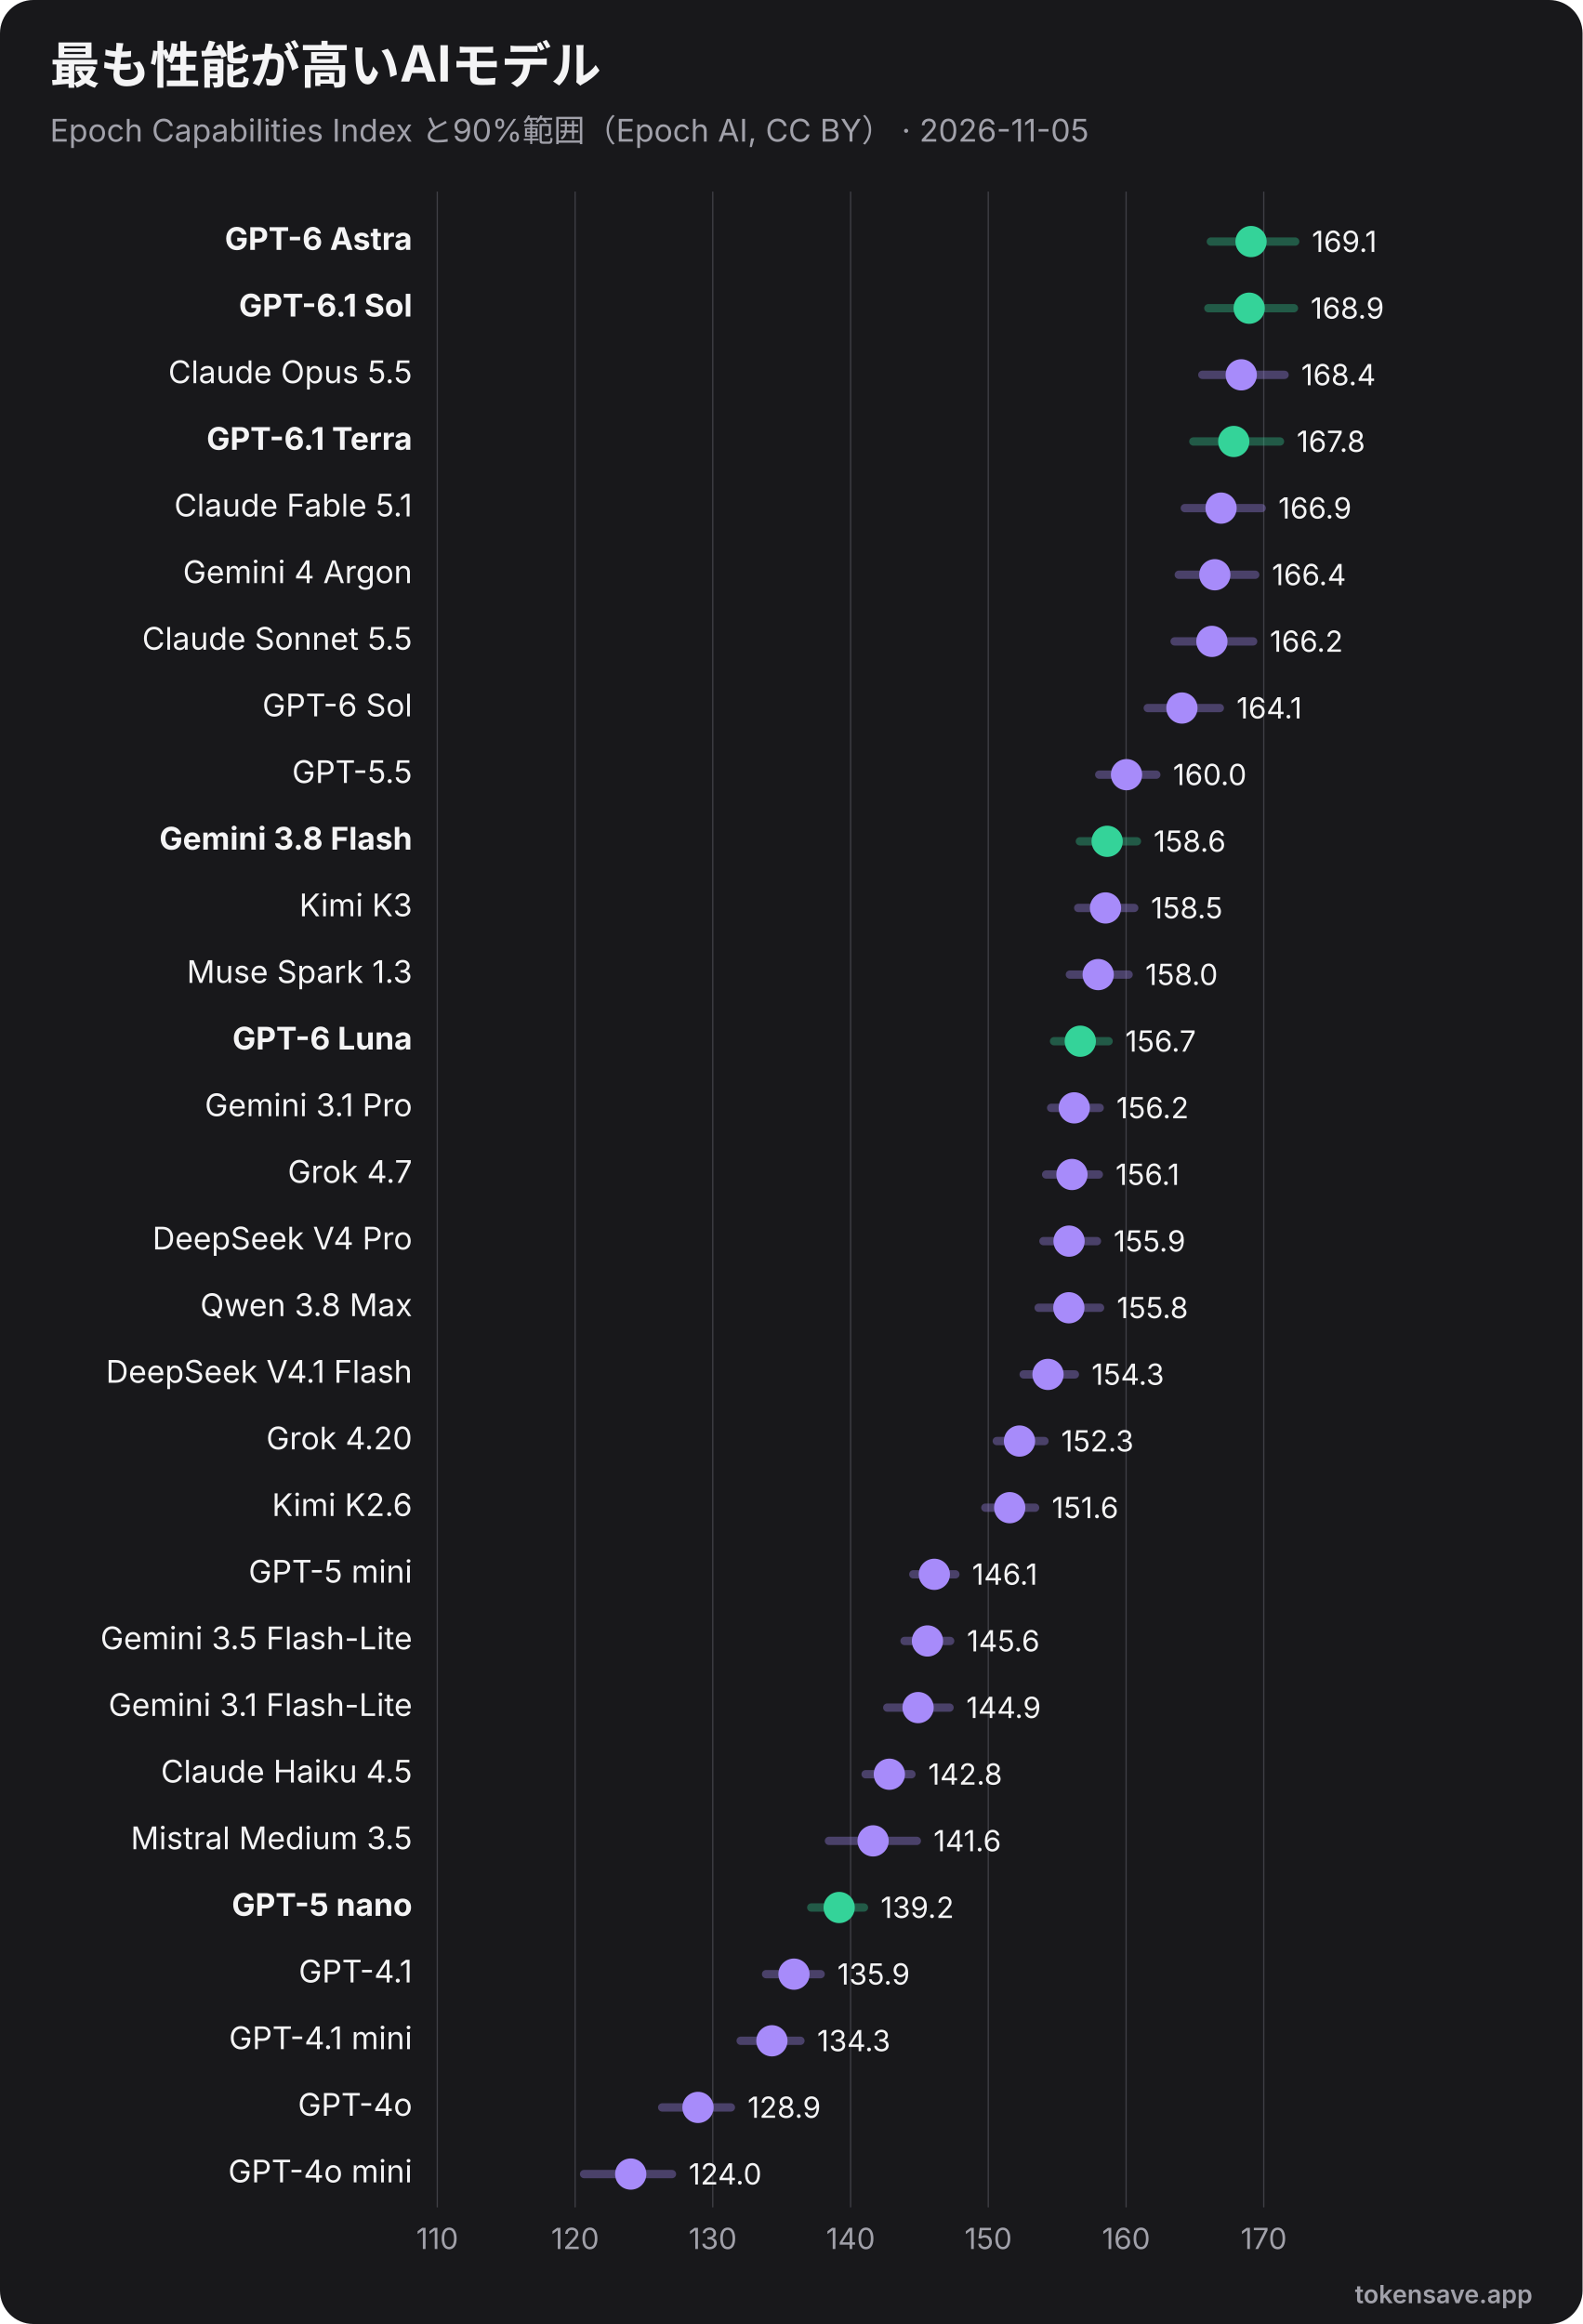
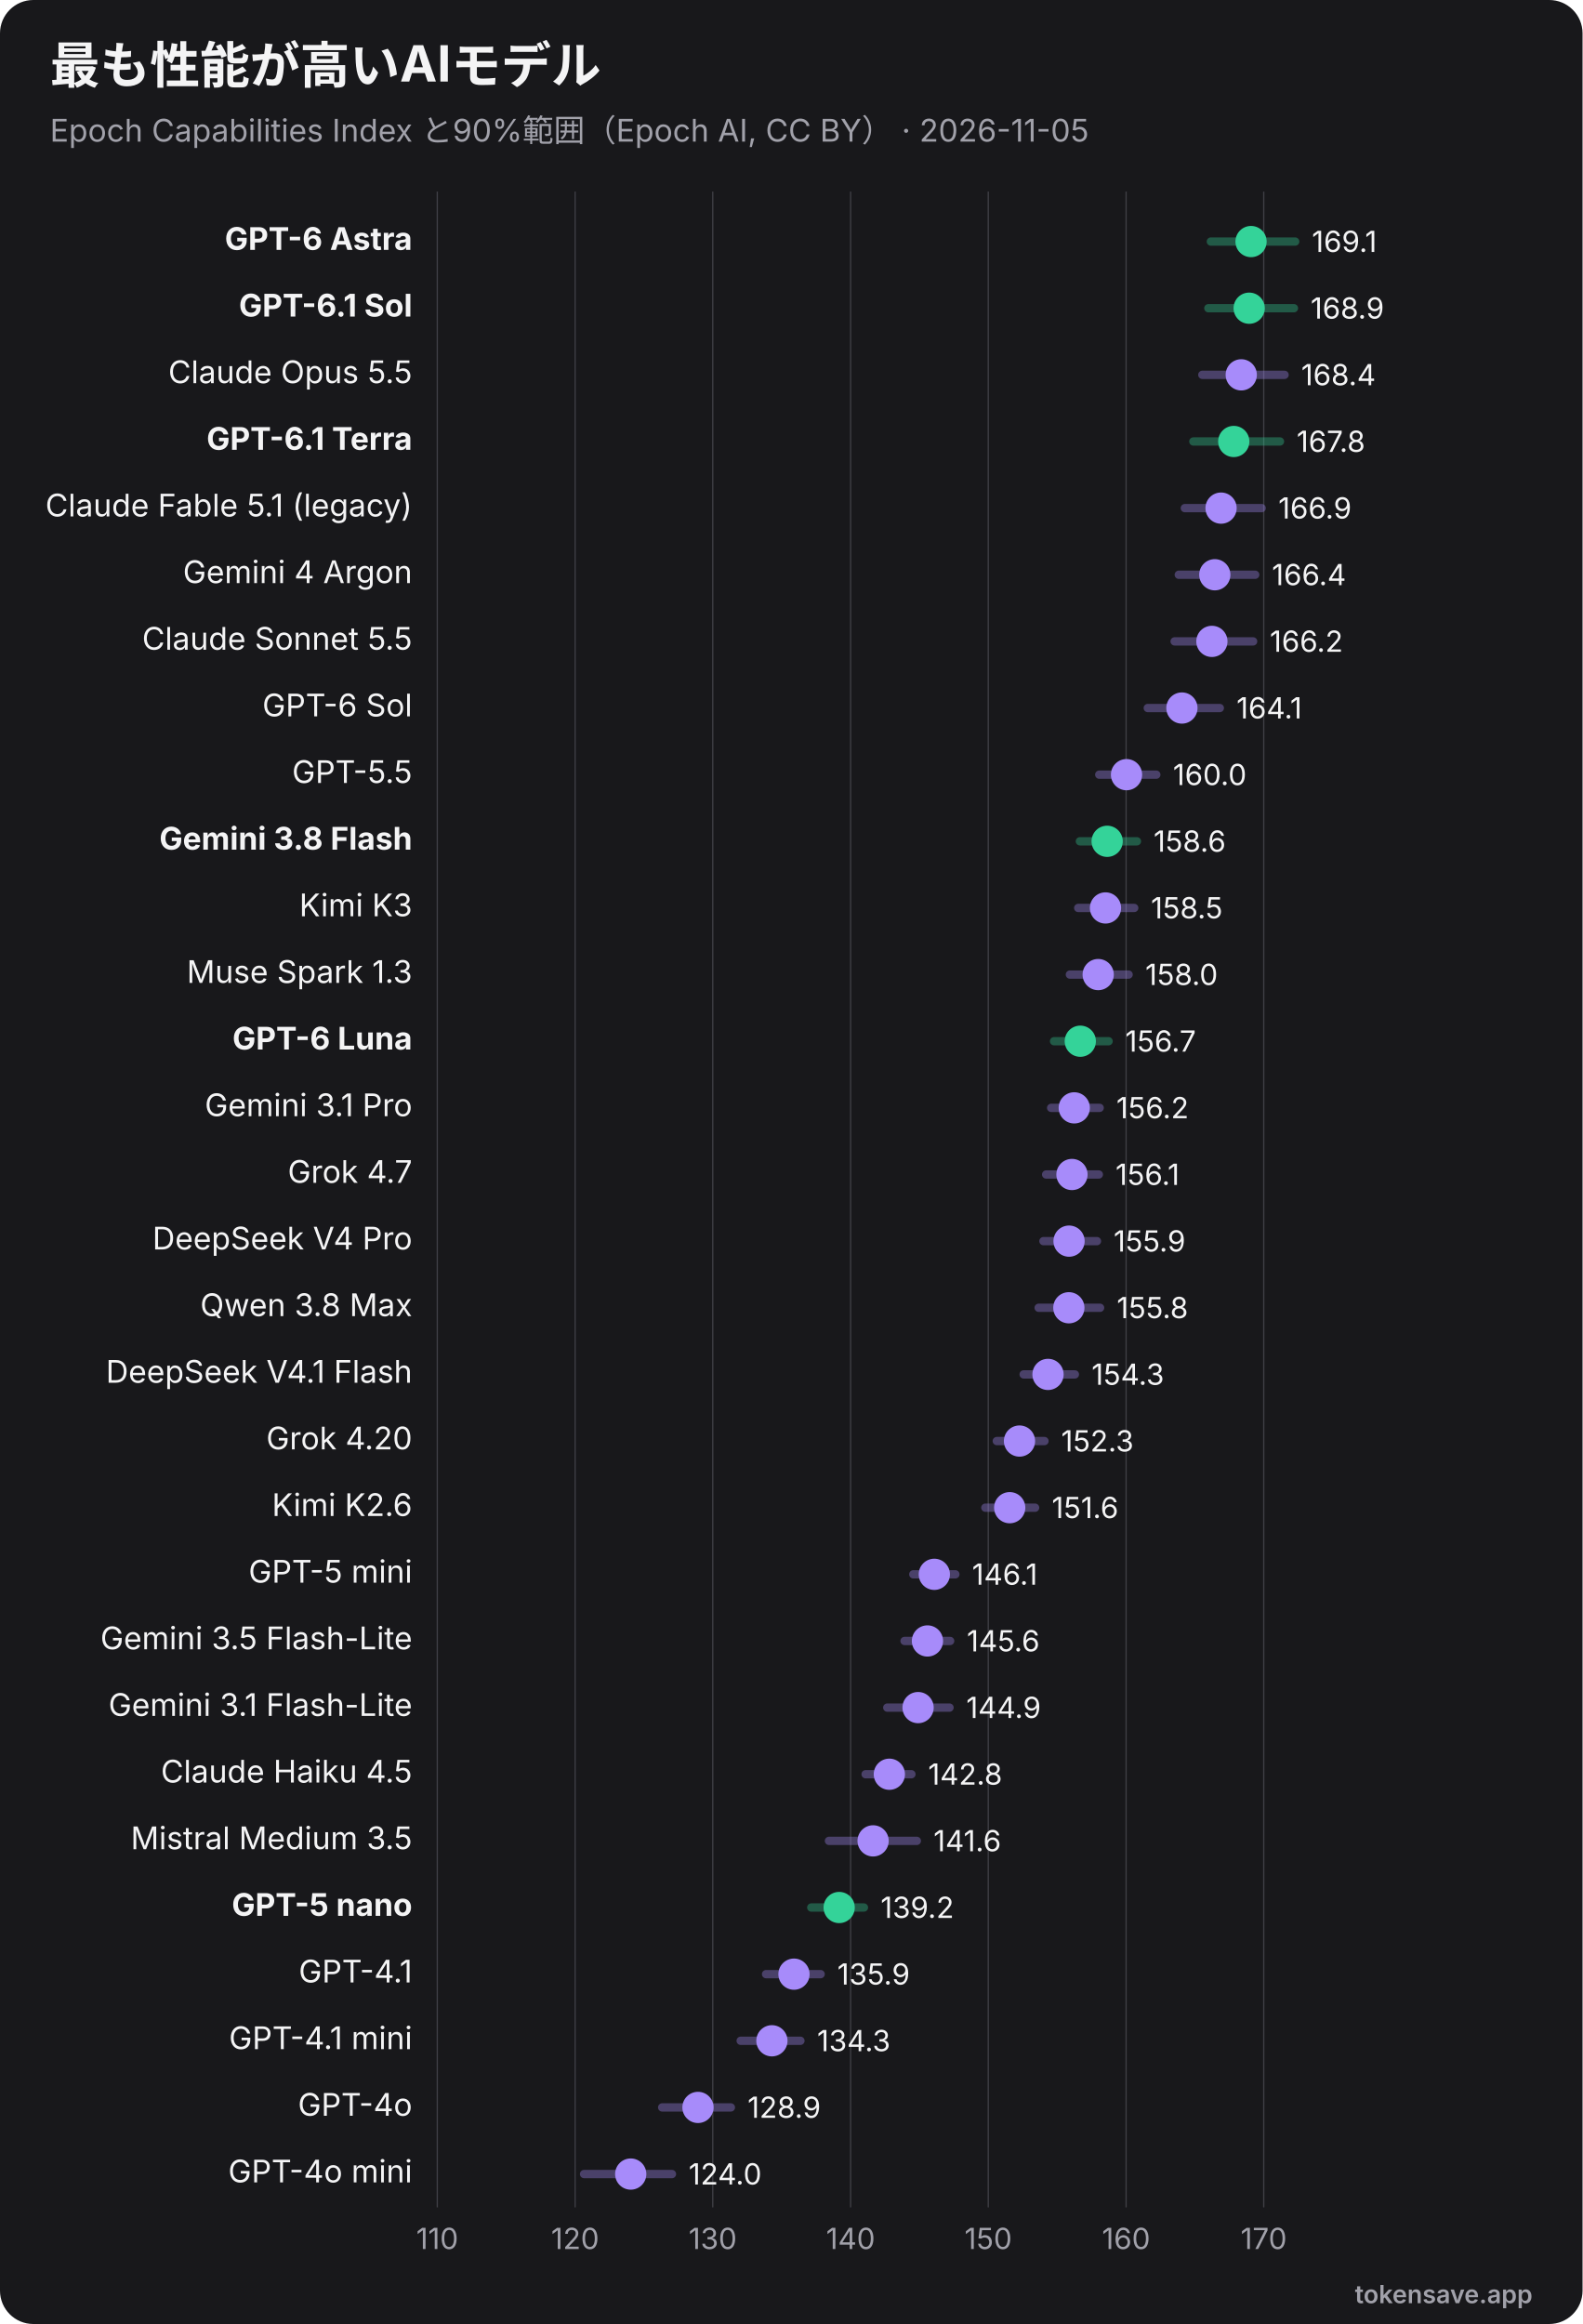
<svg xmlns="http://www.w3.org/2000/svg" viewBox="0 0 760 1116" width="760" height="1116" role="img" font-family="Inter, 'Segoe UI', Helvetica, Arial, sans-serif">
  <rect width="760" height="1116" rx="16" fill="#18181b" />
  <text x="24" y="40" font-size="24" font-weight="700" fill="#f4f4f5">最も性能が高いAIモデル</text>
  <text x="24" y="68" font-size="15" fill="#a1a1aa">Epoch Capabilities Index と90%範囲（Epoch AI, CC BY） · 2026-11-05</text>
  <line x1="210.0" y1="92" x2="210.0" y2="1060" stroke="#3f3f46" stroke-width="0.6" />
  <text x="210.0" y="1080" text-anchor="middle" font-size="14" fill="#a1a1aa">110</text>
  <line x1="276.2" y1="92" x2="276.2" y2="1060" stroke="#3f3f46" stroke-width="0.6" />
  <text x="276.2" y="1080" text-anchor="middle" font-size="14" fill="#a1a1aa">120</text>
  <line x1="342.3" y1="92" x2="342.3" y2="1060" stroke="#3f3f46" stroke-width="0.6" />
  <text x="342.3" y="1080" text-anchor="middle" font-size="14" fill="#a1a1aa">130</text>
  <line x1="408.5" y1="92" x2="408.5" y2="1060" stroke="#3f3f46" stroke-width="0.6" />
  <text x="408.5" y="1080" text-anchor="middle" font-size="14" fill="#a1a1aa">140</text>
  <line x1="474.6" y1="92" x2="474.6" y2="1060" stroke="#3f3f46" stroke-width="0.6" />
  <text x="474.6" y="1080" text-anchor="middle" font-size="14" fill="#a1a1aa">150</text>
  <line x1="540.8" y1="92" x2="540.8" y2="1060" stroke="#3f3f46" stroke-width="0.6" />
  <text x="540.8" y="1080" text-anchor="middle" font-size="14" fill="#a1a1aa">160</text>
  <line x1="606.9" y1="92" x2="606.9" y2="1060" stroke="#3f3f46" stroke-width="0.6" />
  <text x="606.9" y="1080" text-anchor="middle" font-size="14" fill="#a1a1aa">170</text>
  <text x="198" y="120.0" text-anchor="end" font-size="15" font-weight="700" fill="#f4f4f5">GPT-6 Astra</text>
  <line x1="581.5" y1="116.0" x2="622.0" y2="116.0" stroke="#34d399" stroke-width="4" opacity="0.35" stroke-linecap="round" />
  <circle cx="600.8" cy="116.0" r="7.5" fill="#34d399" />
  <text x="630.0" y="121.0" font-size="14" fill="#f4f4f5">169.1</text>
  <text x="198" y="152.0" text-anchor="end" font-size="15" font-weight="700" fill="#f4f4f5">GPT-6.1 Sol</text>
  <line x1="580.3" y1="148.0" x2="621.4" y2="148.0" stroke="#34d399" stroke-width="4" opacity="0.35" stroke-linecap="round" />
  <circle cx="599.9" cy="148.0" r="7.5" fill="#34d399" />
  <text x="629.4" y="153.0" font-size="14" fill="#f4f4f5">168.9</text>
  <text x="198" y="184.0" text-anchor="end" font-size="15" font-weight="400" fill="#f4f4f5">Claude Opus 5.5</text>
  <line x1="577.4" y1="180.0" x2="616.9" y2="180.0" stroke="#a78bfa" stroke-width="4" opacity="0.35" stroke-linecap="round" />
  <circle cx="596.1" cy="180.0" r="7.5" fill="#a78bfa" />
  <text x="624.9" y="185.0" font-size="14" fill="#f4f4f5">168.4</text>
  <text x="198" y="216.0" text-anchor="end" font-size="15" font-weight="700" fill="#f4f4f5">GPT-6.1 Terra</text>
  <line x1="573.1" y1="212.0" x2="614.7" y2="212.0" stroke="#34d399" stroke-width="4" opacity="0.35" stroke-linecap="round" />
  <circle cx="592.5" cy="212.0" r="7.5" fill="#34d399" />
  <text x="622.7" y="217.0" font-size="14" fill="#f4f4f5">167.8</text>
-   <text x="198" y="248.0" text-anchor="end" font-size="15" font-weight="400" fill="#f4f4f5">Claude Fable 5.1</text>
+   <text x="198" y="248.0" text-anchor="end" font-size="15" font-weight="400" fill="#f4f4f5">Claude Fable 5.1 (legacy)</text>
  <line x1="569.0" y1="244.0" x2="605.9" y2="244.0" stroke="#a78bfa" stroke-width="4" opacity="0.35" stroke-linecap="round" />
  <circle cx="586.4" cy="244.0" r="7.5" fill="#a78bfa" />
  <text x="613.9" y="249.0" font-size="14" fill="#f4f4f5">166.9</text>
  <text x="198" y="280.0" text-anchor="end" font-size="15" font-weight="400" fill="#f4f4f5">Gemini 4 Argon</text>
  <line x1="566.1" y1="276.0" x2="602.8" y2="276.0" stroke="#a78bfa" stroke-width="4" opacity="0.35" stroke-linecap="round" />
  <circle cx="583.4" cy="276.0" r="7.5" fill="#a78bfa" />
  <text x="610.8" y="281.0" font-size="14" fill="#f4f4f5">166.4</text>
  <text x="198" y="312.0" text-anchor="end" font-size="15" font-weight="400" fill="#f4f4f5">Claude Sonnet 5.5</text>
  <line x1="564.1" y1="308.0" x2="601.8" y2="308.0" stroke="#a78bfa" stroke-width="4" opacity="0.35" stroke-linecap="round" />
  <circle cx="582.0" cy="308.0" r="7.5" fill="#a78bfa" />
  <text x="609.8" y="313.0" font-size="14" fill="#f4f4f5">166.2</text>
  <text x="198" y="344.0" text-anchor="end" font-size="15" font-weight="400" fill="#f4f4f5">GPT-6 Sol</text>
  <line x1="551.2" y1="340.0" x2="585.8" y2="340.0" stroke="#a78bfa" stroke-width="4" opacity="0.35" stroke-linecap="round" />
  <circle cx="567.6" cy="340.0" r="7.5" fill="#a78bfa" />
  <text x="593.8" y="345.0" font-size="14" fill="#f4f4f5">164.1</text>
  <text x="198" y="376.0" text-anchor="end" font-size="15" font-weight="400" fill="#f4f4f5">GPT-5.5</text>
  <line x1="527.9" y1="372.0" x2="555.3" y2="372.0" stroke="#a78bfa" stroke-width="4" opacity="0.35" stroke-linecap="round" />
  <circle cx="541.0" cy="372.0" r="7.5" fill="#a78bfa" />
  <text x="563.3" y="377.0" font-size="14" fill="#f4f4f5">160.0</text>
  <text x="198" y="408.0" text-anchor="end" font-size="15" font-weight="700" fill="#f4f4f5">Gemini 3.8 Flash</text>
  <line x1="518.6" y1="404.0" x2="546.0" y2="404.0" stroke="#34d399" stroke-width="4" opacity="0.35" stroke-linecap="round" />
  <circle cx="531.7" cy="404.0" r="7.5" fill="#34d399" />
  <text x="554.0" y="409.0" font-size="14" fill="#f4f4f5">158.6</text>
  <text x="198" y="440.0" text-anchor="end" font-size="15" font-weight="400" fill="#f4f4f5">Kimi K3</text>
  <line x1="517.8" y1="436.0" x2="544.7" y2="436.0" stroke="#a78bfa" stroke-width="4" opacity="0.35" stroke-linecap="round" />
  <circle cx="530.9" cy="436.0" r="7.5" fill="#a78bfa" />
  <text x="552.7" y="441.0" font-size="14" fill="#f4f4f5">158.5</text>
  <text x="198" y="472.0" text-anchor="end" font-size="15" font-weight="400" fill="#f4f4f5">Muse Spark 1.3</text>
  <line x1="513.8" y1="468.0" x2="542.0" y2="468.0" stroke="#a78bfa" stroke-width="4" opacity="0.35" stroke-linecap="round" />
  <circle cx="527.4" cy="468.0" r="7.5" fill="#a78bfa" />
  <text x="550.0" y="473.0" font-size="14" fill="#f4f4f5">158.0</text>
  <text x="198" y="504.0" text-anchor="end" font-size="15" font-weight="700" fill="#f4f4f5">GPT-6 Luna</text>
  <line x1="506.2" y1="500.0" x2="532.4" y2="500.0" stroke="#34d399" stroke-width="4" opacity="0.35" stroke-linecap="round" />
  <circle cx="518.8" cy="500.0" r="7.5" fill="#34d399" />
  <text x="540.4" y="505.0" font-size="14" fill="#f4f4f5">156.7</text>
  <text x="198" y="536.0" text-anchor="end" font-size="15" font-weight="400" fill="#f4f4f5">Gemini 3.1 Pro</text>
  <line x1="504.8" y1="532.0" x2="528.1" y2="532.0" stroke="#a78bfa" stroke-width="4" opacity="0.35" stroke-linecap="round" />
  <circle cx="515.9" cy="532.0" r="7.5" fill="#a78bfa" />
  <text x="536.1" y="537.0" font-size="14" fill="#f4f4f5">156.2</text>
  <text x="198" y="568.0" text-anchor="end" font-size="15" font-weight="400" fill="#f4f4f5">Grok 4.7</text>
  <line x1="502.4" y1="564.0" x2="527.7" y2="564.0" stroke="#a78bfa" stroke-width="4" opacity="0.35" stroke-linecap="round" />
  <circle cx="514.8" cy="564.0" r="7.5" fill="#a78bfa" />
  <text x="535.7" y="569.0" font-size="14" fill="#f4f4f5">156.1</text>
  <text x="198" y="600.0" text-anchor="end" font-size="15" font-weight="400" fill="#f4f4f5">DeepSeek V4 Pro</text>
  <line x1="501.1" y1="596.0" x2="526.8" y2="596.0" stroke="#a78bfa" stroke-width="4" opacity="0.35" stroke-linecap="round" />
  <circle cx="513.4" cy="596.0" r="7.5" fill="#a78bfa" />
  <text x="534.8" y="601.0" font-size="14" fill="#f4f4f5">155.9</text>
  <text x="198" y="632.0" text-anchor="end" font-size="15" font-weight="400" fill="#f4f4f5">Qwen 3.8 Max</text>
  <line x1="498.8" y1="628.0" x2="528.3" y2="628.0" stroke="#a78bfa" stroke-width="4" opacity="0.35" stroke-linecap="round" />
  <circle cx="513.3" cy="628.0" r="7.5" fill="#a78bfa" />
  <text x="536.3" y="633.0" font-size="14" fill="#f4f4f5">155.8</text>
  <text x="198" y="664.0" text-anchor="end" font-size="15" font-weight="400" fill="#f4f4f5">DeepSeek V4.1 Flash</text>
  <line x1="491.6" y1="660.0" x2="516.2" y2="660.0" stroke="#a78bfa" stroke-width="4" opacity="0.35" stroke-linecap="round" />
  <circle cx="503.3" cy="660.0" r="7.5" fill="#a78bfa" />
  <text x="524.2" y="665.0" font-size="14" fill="#f4f4f5">154.3</text>
  <text x="198" y="696.0" text-anchor="end" font-size="15" font-weight="400" fill="#f4f4f5">Grok 4.20</text>
  <line x1="478.7" y1="692.0" x2="501.6" y2="692.0" stroke="#a78bfa" stroke-width="4" opacity="0.35" stroke-linecap="round" />
  <circle cx="489.6" cy="692.0" r="7.5" fill="#a78bfa" />
  <text x="509.6" y="697.0" font-size="14" fill="#f4f4f5">152.3</text>
  <text x="198" y="728.0" text-anchor="end" font-size="15" font-weight="400" fill="#f4f4f5">Kimi K2.6</text>
  <line x1="473.2" y1="724.0" x2="497.1" y2="724.0" stroke="#a78bfa" stroke-width="4" opacity="0.35" stroke-linecap="round" />
  <circle cx="484.9" cy="724.0" r="7.5" fill="#a78bfa" />
  <text x="505.1" y="729.0" font-size="14" fill="#f4f4f5">151.6</text>
  <text x="198" y="760.0" text-anchor="end" font-size="15" font-weight="400" fill="#f4f4f5">GPT-5 mini</text>
  <line x1="438.6" y1="756.0" x2="458.8" y2="756.0" stroke="#a78bfa" stroke-width="4" opacity="0.35" stroke-linecap="round" />
  <circle cx="448.7" cy="756.0" r="7.5" fill="#a78bfa" />
  <text x="466.8" y="761.0" font-size="14" fill="#f4f4f5">146.1</text>
  <text x="198" y="792.0" text-anchor="end" font-size="15" font-weight="400" fill="#f4f4f5">Gemini 3.5 Flash-Lite</text>
  <line x1="434.4" y1="788.0" x2="456.3" y2="788.0" stroke="#a78bfa" stroke-width="4" opacity="0.35" stroke-linecap="round" />
  <circle cx="445.4" cy="788.0" r="7.5" fill="#a78bfa" />
  <text x="464.3" y="793.0" font-size="14" fill="#f4f4f5">145.6</text>
  <text x="198" y="824.0" text-anchor="end" font-size="15" font-weight="400" fill="#f4f4f5">Gemini 3.1 Flash-Lite</text>
  <line x1="426.1" y1="820.0" x2="456.0" y2="820.0" stroke="#a78bfa" stroke-width="4" opacity="0.35" stroke-linecap="round" />
  <circle cx="440.9" cy="820.0" r="7.5" fill="#a78bfa" />
  <text x="464.0" y="825.0" font-size="14" fill="#f4f4f5">144.9</text>
  <text x="198" y="856.0" text-anchor="end" font-size="15" font-weight="400" fill="#f4f4f5">Claude Haiku 4.5</text>
  <line x1="415.7" y1="852.0" x2="437.7" y2="852.0" stroke="#a78bfa" stroke-width="4" opacity="0.35" stroke-linecap="round" />
  <circle cx="427.1" cy="852.0" r="7.5" fill="#a78bfa" />
  <text x="445.7" y="857.0" font-size="14" fill="#f4f4f5">142.8</text>
  <text x="198" y="888.0" text-anchor="end" font-size="15" font-weight="400" fill="#f4f4f5">Mistral Medium 3.5</text>
  <line x1="398.1" y1="884.0" x2="440.3" y2="884.0" stroke="#a78bfa" stroke-width="4" opacity="0.35" stroke-linecap="round" />
  <circle cx="419.3" cy="884.0" r="7.5" fill="#a78bfa" />
  <text x="448.3" y="889.0" font-size="14" fill="#f4f4f5">141.6</text>
  <text x="198" y="920.0" text-anchor="end" font-size="15" font-weight="700" fill="#f4f4f5">GPT-5 nano</text>
  <line x1="389.6" y1="916.0" x2="414.9" y2="916.0" stroke="#34d399" stroke-width="4" opacity="0.35" stroke-linecap="round" />
  <circle cx="403.0" cy="916.0" r="7.5" fill="#34d399" />
  <text x="422.9" y="921.0" font-size="14" fill="#f4f4f5">139.2</text>
  <text x="198" y="952.0" text-anchor="end" font-size="15" font-weight="400" fill="#f4f4f5">GPT-4.1</text>
  <line x1="367.9" y1="948.0" x2="394.1" y2="948.0" stroke="#a78bfa" stroke-width="4" opacity="0.35" stroke-linecap="round" />
  <circle cx="381.3" cy="948.0" r="7.5" fill="#a78bfa" />
  <text x="402.1" y="953.0" font-size="14" fill="#f4f4f5">135.9</text>
  <text x="198" y="984.0" text-anchor="end" font-size="15" font-weight="400" fill="#f4f4f5">GPT-4.1 mini</text>
  <line x1="355.7" y1="980.0" x2="384.4" y2="980.0" stroke="#a78bfa" stroke-width="4" opacity="0.35" stroke-linecap="round" />
  <circle cx="370.7" cy="980.0" r="7.5" fill="#a78bfa" />
  <text x="392.4" y="985.0" font-size="14" fill="#f4f4f5">134.3</text>
  <text x="198" y="1016.0" text-anchor="end" font-size="15" font-weight="400" fill="#f4f4f5">GPT-4o</text>
  <line x1="318.0" y1="1012.0" x2="351.0" y2="1012.0" stroke="#a78bfa" stroke-width="4" opacity="0.35" stroke-linecap="round" />
  <circle cx="335.2" cy="1012.0" r="7.5" fill="#a78bfa" />
  <text x="359.0" y="1017.0" font-size="14" fill="#f4f4f5">128.9</text>
  <text x="198" y="1048.0" text-anchor="end" font-size="15" font-weight="400" fill="#f4f4f5">GPT-4o mini</text>
  <line x1="280.5" y1="1044.0" x2="322.7" y2="1044.0" stroke="#a78bfa" stroke-width="4" opacity="0.35" stroke-linecap="round" />
  <circle cx="302.9" cy="1044.0" r="7.5" fill="#a78bfa" />
  <text x="330.7" y="1049.0" font-size="14" fill="#f4f4f5">124.0</text>
  <text x="736" y="1106" text-anchor="end" font-size="12" font-weight="600" fill="#a1a1aa">tokensave.app</text>
</svg>
